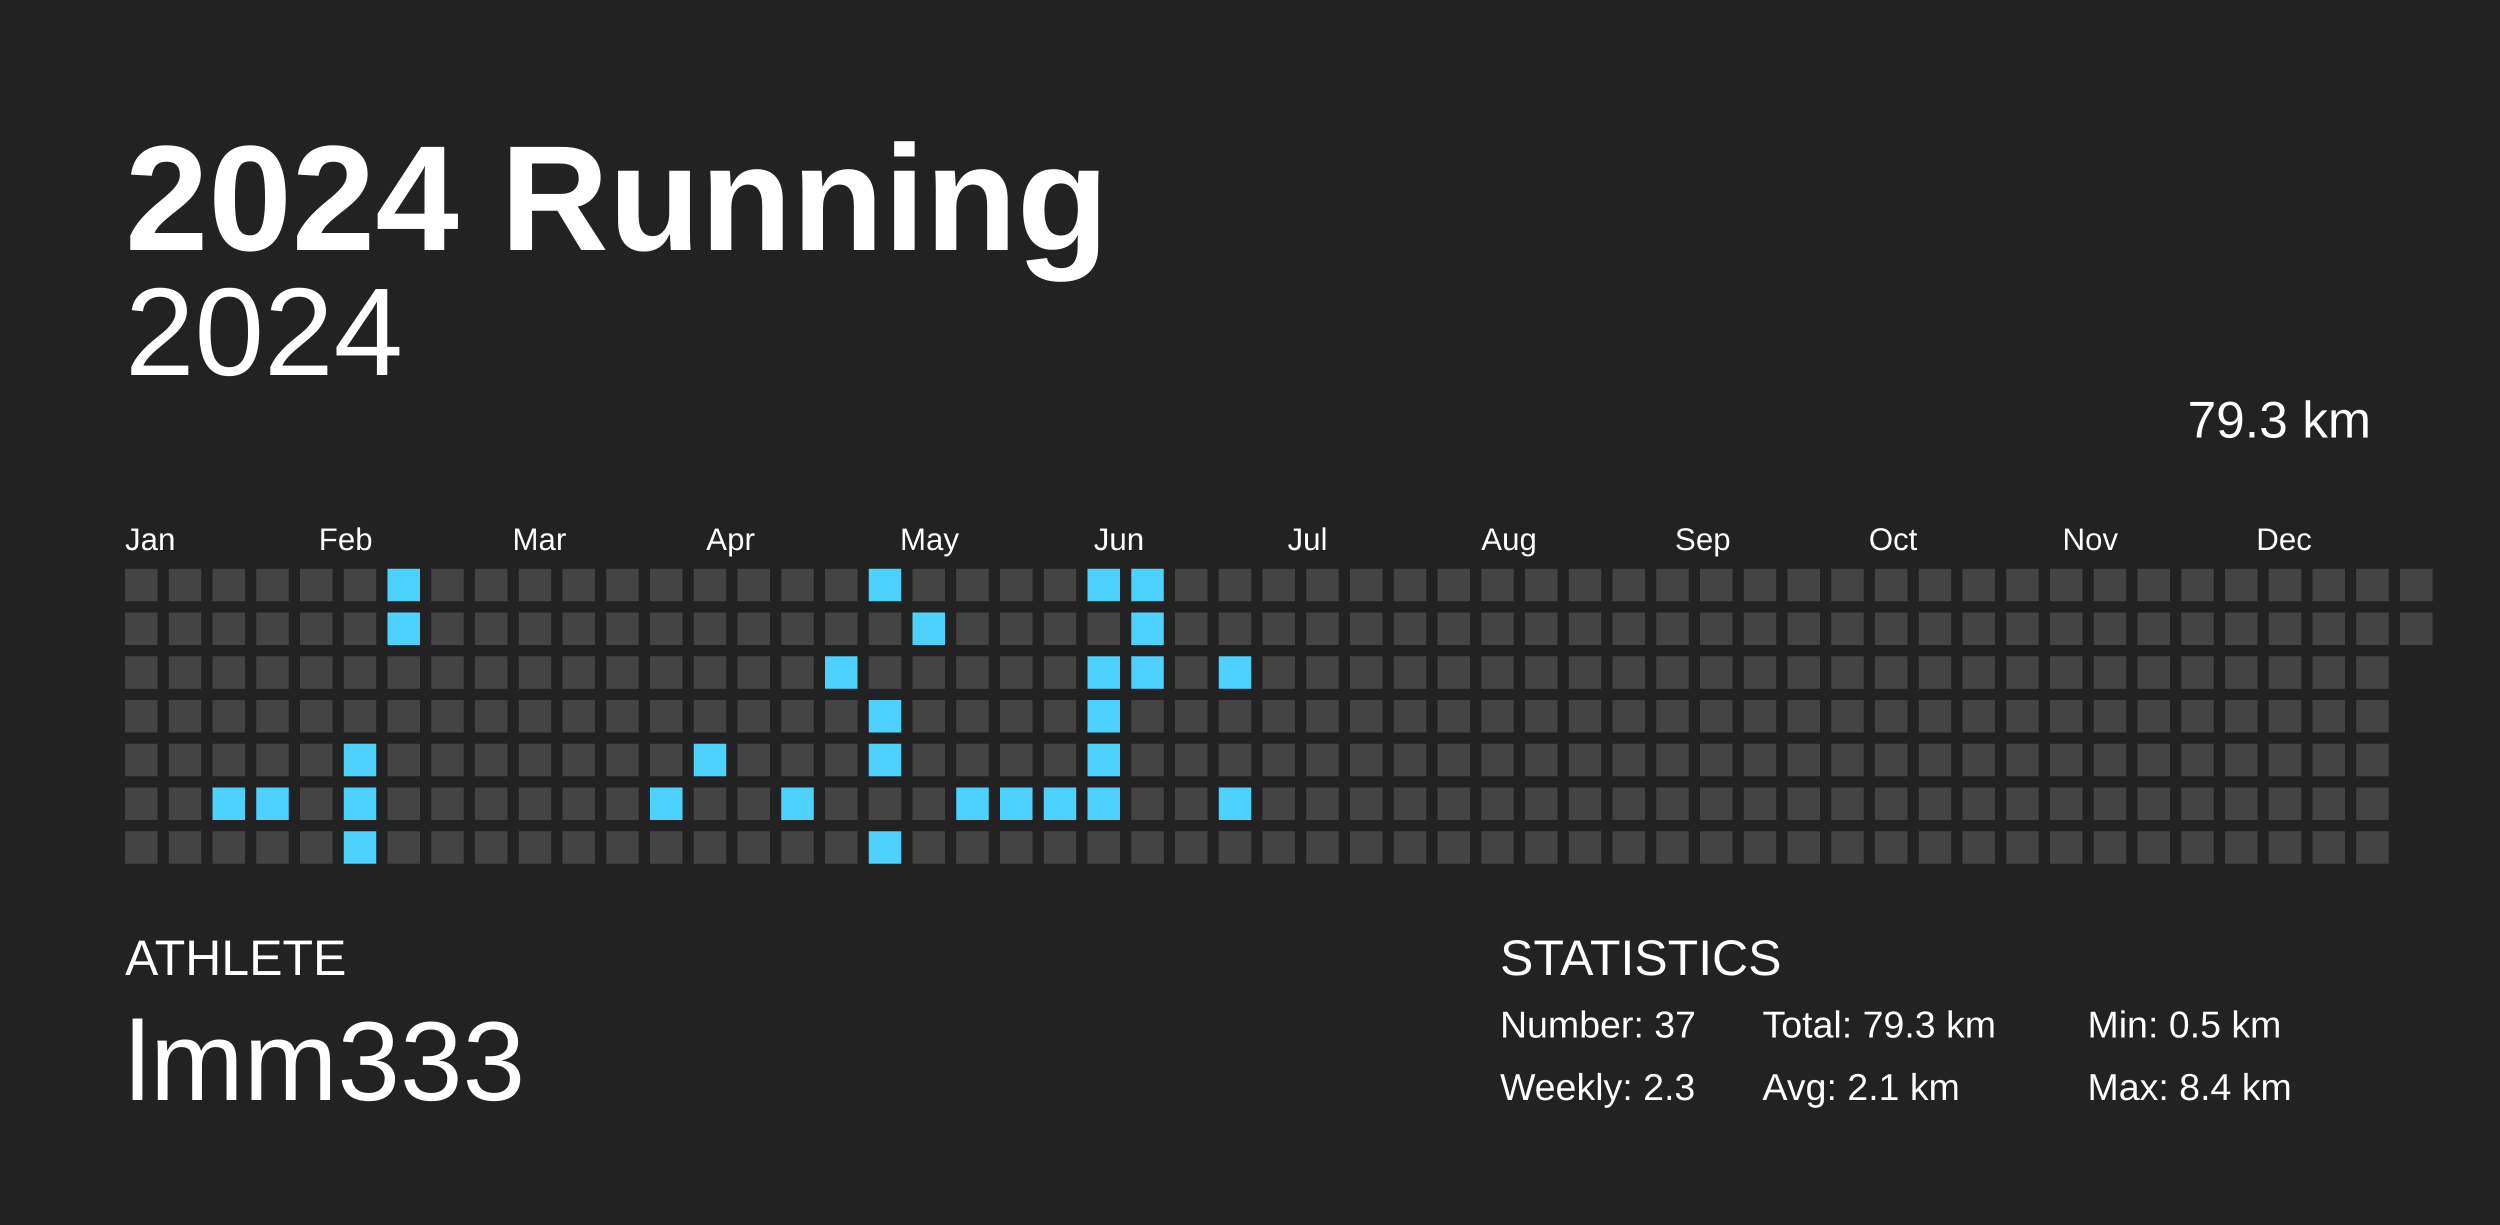
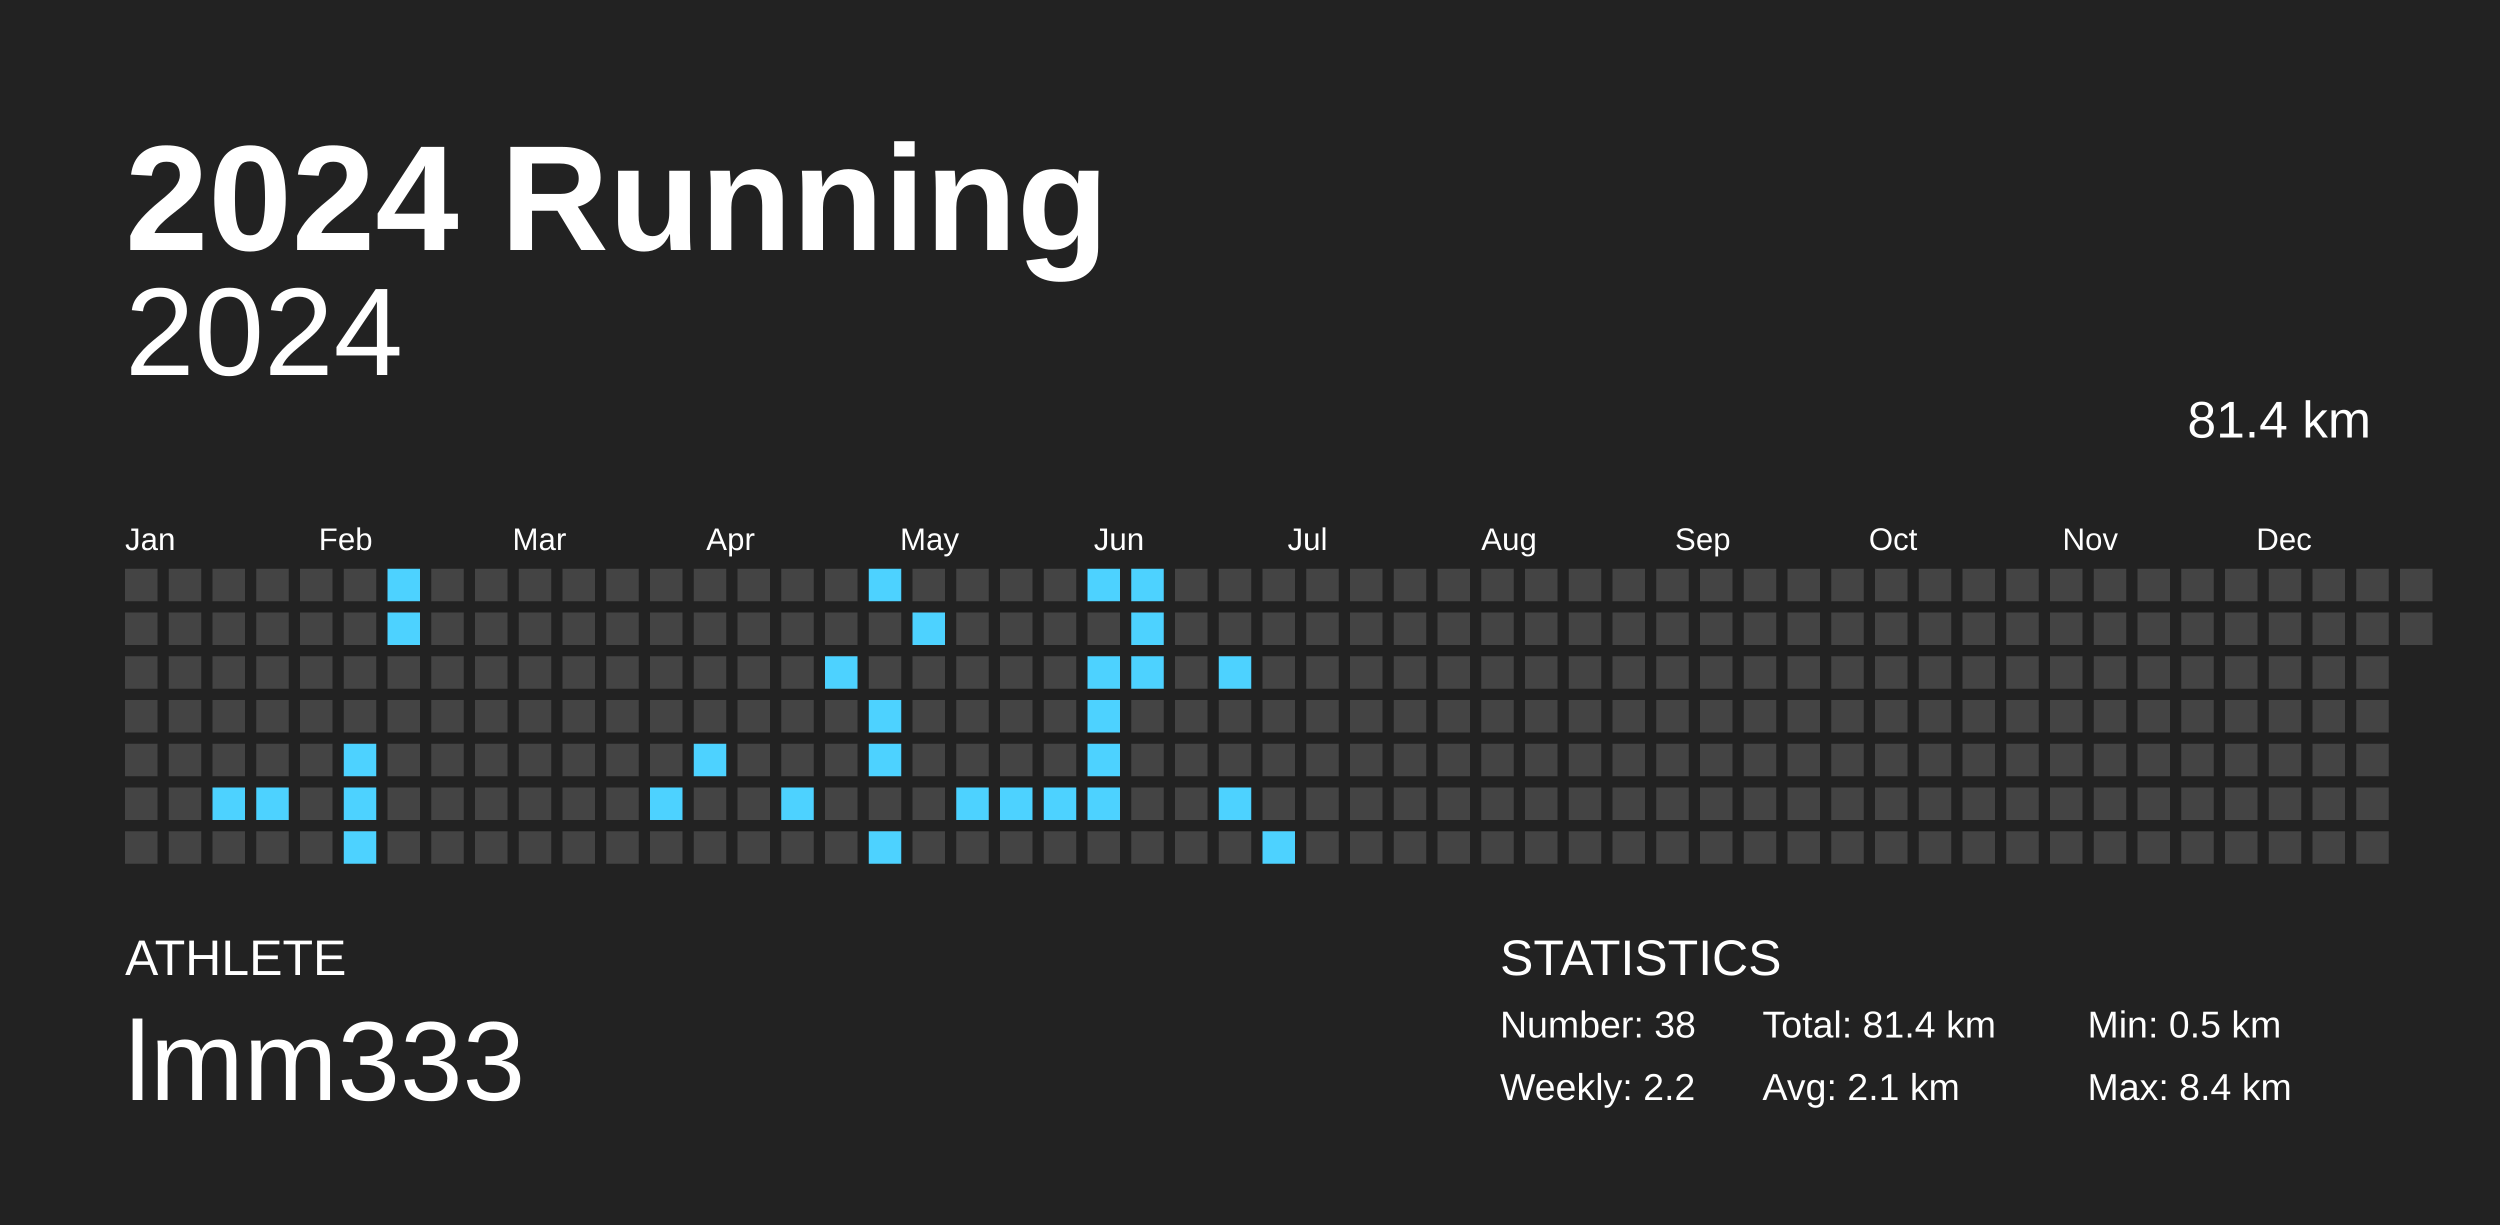
<svg xmlns="http://www.w3.org/2000/svg" baseProfile="full" height="98mm" version="1.1" viewBox="0,0,200,98" width="200mm">
  <defs />
  <rect fill="#222222" height="98" width="200" x="0" y="0" />
  <text fill="#FFFFFF" style="font-size:12px; font-family:Arial; font-weight:bold;" x="10" y="20">2024 Running</text>
  <text fill="#FFFFFF" style="font-size:4px; font-family:Arial" x="10" y="78">ATHLETE</text>
  <text fill="#FFFFFF" style="font-size:9px; font-family:Arial" x="10" y="88">lmm333</text>
  <text fill="#FFFFFF" style="font-size:4px; font-family:Arial" x="120" y="78">STATISTICS</text>
-   <text fill="#FFFFFF" style="font-size:3px; font-family:Arial" x="120" y="83">Number: 37</text>
-   <text fill="#FFFFFF" style="font-size:3px; font-family:Arial" x="120" y="88">Weekly: 2.3</text>
-   <text fill="#FFFFFF" style="font-size:3px; font-family:Arial" x="141" y="83">Total: 79.3 km</text>
+   <text fill="#FFFFFF" style="font-size:3px; font-family:Arial" x="120" y="83">Number: 38</text>
+   <text fill="#FFFFFF" style="font-size:3px; font-family:Arial" x="120" y="88">Weekly: 2.2</text>
+   <text fill="#FFFFFF" style="font-size:3px; font-family:Arial" x="141" y="83">Total: 81.4 km</text>
  <text fill="#FFFFFF" style="font-size:3px; font-family:Arial" x="141" y="88">Avg: 2.1 km</text>
  <text fill="#FFFFFF" style="font-size:3px; font-family:Arial" x="167" y="83">Min: 0.5 km</text>
  <text fill="#FFFFFF" style="font-size:3px; font-family:Arial" x="167" y="88">Max: 8.4 km</text>
  <text alignment-baseline="hanging" fill="#FFFFFF" style="font-size:10.0px; font-family:Arial;" x="10" y="30">2024</text>
-   <text alignment-baseline="hanging" fill="#FFFFFF" style="font-size:4.125px; font-family:Arial;" x="175" y="35">79.3 km</text>
+   <text alignment-baseline="hanging" fill="#FFFFFF" style="font-size:4.125px; font-family:Arial;" x="175" y="35">81.4 km</text>
  <text fill="#FFFFFF" style="font-size:2.5px; font-family:Arial" x="10.0" y="44">Jan</text>
  <text fill="#FFFFFF" style="font-size:2.5px; font-family:Arial" x="25.5" y="44">Feb</text>
  <text fill="#FFFFFF" style="font-size:2.5px; font-family:Arial" x="41.0" y="44">Mar</text>
  <text fill="#FFFFFF" style="font-size:2.5px; font-family:Arial" x="56.5" y="44">Apr</text>
  <text fill="#FFFFFF" style="font-size:2.5px; font-family:Arial" x="72.0" y="44">May</text>
  <text fill="#FFFFFF" style="font-size:2.5px; font-family:Arial" x="87.5" y="44">Jun</text>
  <text fill="#FFFFFF" style="font-size:2.5px; font-family:Arial" x="103.0" y="44">Jul</text>
  <text fill="#FFFFFF" style="font-size:2.5px; font-family:Arial" x="118.5" y="44">Aug</text>
  <text fill="#FFFFFF" style="font-size:2.5px; font-family:Arial" x="134.0" y="44">Sep</text>
  <text fill="#FFFFFF" style="font-size:2.5px; font-family:Arial" x="149.5" y="44">Oct</text>
  <text fill="#FFFFFF" style="font-size:2.5px; font-family:Arial" x="165.0" y="44">Nov</text>
  <text fill="#FFFFFF" style="font-size:2.5px; font-family:Arial" x="180.5" y="44">Dec</text>
  <rect fill="#444444" height="2.6" width="2.6" x="10.0" y="45.5" />
  <rect fill="#444444" height="2.6" width="2.6" x="10.0" y="49.0" />
  <rect fill="#444444" height="2.6" width="2.6" x="10.0" y="52.5" />
  <rect fill="#444444" height="2.6" width="2.6" x="10.0" y="56.0" />
  <rect fill="#444444" height="2.6" width="2.6" x="10.0" y="59.5" />
  <rect fill="#444444" height="2.6" width="2.6" x="10.0" y="63.0" />
  <rect fill="#444444" height="2.6" width="2.6" x="10.0" y="66.5" />
  <rect fill="#444444" height="2.6" width="2.6" x="13.5" y="45.5" />
  <rect fill="#444444" height="2.6" width="2.6" x="13.5" y="49.0" />
  <rect fill="#444444" height="2.6" width="2.6" x="13.5" y="52.5" />
  <rect fill="#444444" height="2.6" width="2.6" x="13.5" y="56.0" />
  <rect fill="#444444" height="2.6" width="2.6" x="13.5" y="59.5" />
  <rect fill="#444444" height="2.6" width="2.6" x="13.5" y="63.0" />
  <rect fill="#444444" height="2.6" width="2.6" x="13.5" y="66.5" />
  <rect fill="#444444" height="2.6" width="2.6" x="17.0" y="45.5" />
  <rect fill="#444444" height="2.6" width="2.6" x="17.0" y="49.0" />
  <rect fill="#444444" height="2.6" width="2.6" x="17.0" y="52.5" />
  <rect fill="#444444" height="2.6" width="2.6" x="17.0" y="56.0" />
  <rect fill="#444444" height="2.6" width="2.6" x="17.0" y="59.5" />
  <rect fill="#4dd2ff" height="2.6" width="2.6" x="17.0" y="63.0" />
  <rect fill="#444444" height="2.6" width="2.6" x="17.0" y="66.5" />
  <rect fill="#444444" height="2.6" width="2.6" x="20.5" y="45.5" />
  <rect fill="#444444" height="2.6" width="2.6" x="20.5" y="49.0" />
  <rect fill="#444444" height="2.6" width="2.6" x="20.5" y="52.5" />
  <rect fill="#444444" height="2.6" width="2.6" x="20.5" y="56.0" />
  <rect fill="#444444" height="2.6" width="2.6" x="20.5" y="59.5" />
  <rect fill="#4dd2ff" height="2.6" width="2.6" x="20.5" y="63.0" />
  <rect fill="#444444" height="2.6" width="2.6" x="20.5" y="66.5" />
  <rect fill="#444444" height="2.6" width="2.6" x="24.0" y="45.5" />
  <rect fill="#444444" height="2.6" width="2.6" x="24.0" y="49.0" />
  <rect fill="#444444" height="2.6" width="2.6" x="24.0" y="52.5" />
  <rect fill="#444444" height="2.6" width="2.6" x="24.0" y="56.0" />
  <rect fill="#444444" height="2.6" width="2.6" x="24.0" y="59.5" />
  <rect fill="#444444" height="2.6" width="2.6" x="24.0" y="63.0" />
  <rect fill="#444444" height="2.6" width="2.6" x="24.0" y="66.5" />
  <rect fill="#444444" height="2.6" width="2.6" x="27.5" y="45.5" />
  <rect fill="#444444" height="2.6" width="2.6" x="27.5" y="49.0" />
  <rect fill="#444444" height="2.6" width="2.6" x="27.5" y="52.5" />
  <rect fill="#444444" height="2.6" width="2.6" x="27.5" y="56.0" />
  <rect fill="#4dd2ff" height="2.6" width="2.6" x="27.5" y="59.5" />
  <rect fill="#4dd2ff" height="2.6" width="2.6" x="27.5" y="63.0" />
  <rect fill="#4dd2ff" height="2.6" width="2.6" x="27.5" y="66.5" />
  <rect fill="#4dd2ff" height="2.6" width="2.6" x="31.0" y="45.5" />
  <rect fill="#4dd2ff" height="2.6" width="2.6" x="31.0" y="49.0" />
  <rect fill="#444444" height="2.6" width="2.6" x="31.0" y="52.5" />
  <rect fill="#444444" height="2.6" width="2.6" x="31.0" y="56.0" />
  <rect fill="#444444" height="2.6" width="2.6" x="31.0" y="59.5" />
  <rect fill="#444444" height="2.6" width="2.6" x="31.0" y="63.0" />
  <rect fill="#444444" height="2.6" width="2.6" x="31.0" y="66.5" />
  <rect fill="#444444" height="2.6" width="2.6" x="34.5" y="45.5" />
  <rect fill="#444444" height="2.6" width="2.6" x="34.5" y="49.0" />
  <rect fill="#444444" height="2.6" width="2.6" x="34.5" y="52.5" />
  <rect fill="#444444" height="2.6" width="2.6" x="34.5" y="56.0" />
  <rect fill="#444444" height="2.6" width="2.6" x="34.5" y="59.5" />
  <rect fill="#444444" height="2.6" width="2.6" x="34.5" y="63.0" />
  <rect fill="#444444" height="2.6" width="2.6" x="34.5" y="66.5" />
  <rect fill="#444444" height="2.6" width="2.6" x="38.0" y="45.5" />
  <rect fill="#444444" height="2.6" width="2.6" x="38.0" y="49.0" />
  <rect fill="#444444" height="2.6" width="2.6" x="38.0" y="52.5" />
  <rect fill="#444444" height="2.6" width="2.6" x="38.0" y="56.0" />
  <rect fill="#444444" height="2.6" width="2.6" x="38.0" y="59.5" />
  <rect fill="#444444" height="2.6" width="2.6" x="38.0" y="63.0" />
  <rect fill="#444444" height="2.6" width="2.6" x="38.0" y="66.5" />
  <rect fill="#444444" height="2.6" width="2.6" x="41.5" y="45.5" />
  <rect fill="#444444" height="2.6" width="2.6" x="41.5" y="49.0" />
  <rect fill="#444444" height="2.6" width="2.6" x="41.5" y="52.5" />
  <rect fill="#444444" height="2.6" width="2.6" x="41.5" y="56.0" />
  <rect fill="#444444" height="2.6" width="2.6" x="41.5" y="59.5" />
  <rect fill="#444444" height="2.6" width="2.6" x="41.5" y="63.0" />
  <rect fill="#444444" height="2.6" width="2.6" x="41.5" y="66.5" />
  <rect fill="#444444" height="2.6" width="2.6" x="45.0" y="45.5" />
  <rect fill="#444444" height="2.6" width="2.6" x="45.0" y="49.0" />
  <rect fill="#444444" height="2.6" width="2.6" x="45.0" y="52.5" />
  <rect fill="#444444" height="2.6" width="2.6" x="45.0" y="56.0" />
  <rect fill="#444444" height="2.6" width="2.6" x="45.0" y="59.5" />
  <rect fill="#444444" height="2.6" width="2.6" x="45.0" y="63.0" />
  <rect fill="#444444" height="2.6" width="2.6" x="45.0" y="66.5" />
  <rect fill="#444444" height="2.6" width="2.6" x="48.5" y="45.5" />
  <rect fill="#444444" height="2.6" width="2.6" x="48.5" y="49.0" />
  <rect fill="#444444" height="2.6" width="2.6" x="48.5" y="52.5" />
  <rect fill="#444444" height="2.6" width="2.6" x="48.5" y="56.0" />
  <rect fill="#444444" height="2.6" width="2.6" x="48.5" y="59.5" />
  <rect fill="#444444" height="2.6" width="2.6" x="48.5" y="63.0" />
  <rect fill="#444444" height="2.6" width="2.6" x="48.5" y="66.5" />
  <rect fill="#444444" height="2.6" width="2.6" x="52.0" y="45.5" />
  <rect fill="#444444" height="2.6" width="2.6" x="52.0" y="49.0" />
  <rect fill="#444444" height="2.6" width="2.6" x="52.0" y="52.5" />
  <rect fill="#444444" height="2.6" width="2.6" x="52.0" y="56.0" />
  <rect fill="#444444" height="2.6" width="2.6" x="52.0" y="59.5" />
  <rect fill="#4dd2ff" height="2.6" width="2.6" x="52.0" y="63.0" />
  <rect fill="#444444" height="2.6" width="2.6" x="52.0" y="66.5" />
  <rect fill="#444444" height="2.6" width="2.6" x="55.5" y="45.5" />
  <rect fill="#444444" height="2.6" width="2.6" x="55.5" y="49.0" />
  <rect fill="#444444" height="2.6" width="2.6" x="55.5" y="52.5" />
  <rect fill="#444444" height="2.6" width="2.6" x="55.5" y="56.0" />
  <rect fill="#4dd2ff" height="2.6" width="2.6" x="55.5" y="59.5" />
  <rect fill="#444444" height="2.6" width="2.6" x="55.5" y="63.0" />
  <rect fill="#444444" height="2.6" width="2.6" x="55.5" y="66.5" />
  <rect fill="#444444" height="2.6" width="2.6" x="59.0" y="45.5" />
  <rect fill="#444444" height="2.6" width="2.6" x="59.0" y="49.0" />
  <rect fill="#444444" height="2.6" width="2.6" x="59.0" y="52.5" />
  <rect fill="#444444" height="2.6" width="2.6" x="59.0" y="56.0" />
  <rect fill="#444444" height="2.6" width="2.6" x="59.0" y="59.5" />
  <rect fill="#444444" height="2.6" width="2.6" x="59.0" y="63.0" />
  <rect fill="#444444" height="2.6" width="2.6" x="59.0" y="66.5" />
  <rect fill="#444444" height="2.6" width="2.6" x="62.5" y="45.5" />
  <rect fill="#444444" height="2.6" width="2.6" x="62.5" y="49.0" />
  <rect fill="#444444" height="2.6" width="2.6" x="62.5" y="52.5" />
  <rect fill="#444444" height="2.6" width="2.6" x="62.5" y="56.0" />
  <rect fill="#444444" height="2.6" width="2.6" x="62.5" y="59.5" />
  <rect fill="#4dd2ff" height="2.6" width="2.6" x="62.5" y="63.0" />
  <rect fill="#444444" height="2.6" width="2.6" x="62.5" y="66.5" />
  <rect fill="#444444" height="2.6" width="2.6" x="66.0" y="45.5" />
  <rect fill="#444444" height="2.6" width="2.6" x="66.0" y="49.0" />
  <rect fill="#4dd2ff" height="2.6" width="2.6" x="66.0" y="52.5" />
  <rect fill="#444444" height="2.6" width="2.6" x="66.0" y="56.0" />
  <rect fill="#444444" height="2.6" width="2.6" x="66.0" y="59.5" />
  <rect fill="#444444" height="2.6" width="2.6" x="66.0" y="63.0" />
  <rect fill="#444444" height="2.6" width="2.6" x="66.0" y="66.5" />
  <rect fill="#4dd2ff" height="2.6" width="2.6" x="69.5" y="45.5" />
  <rect fill="#444444" height="2.6" width="2.6" x="69.5" y="49.0" />
  <rect fill="#444444" height="2.6" width="2.6" x="69.5" y="52.5" />
  <rect fill="#4dd2ff" height="2.6" width="2.6" x="69.5" y="56.0" />
  <rect fill="#4dd2ff" height="2.6" width="2.6" x="69.5" y="59.5" />
  <rect fill="#444444" height="2.6" width="2.6" x="69.5" y="63.0" />
  <rect fill="#4dd2ff" height="2.6" width="2.6" x="69.5" y="66.5" />
  <rect fill="#444444" height="2.6" width="2.6" x="73.0" y="45.5" />
  <rect fill="#4dd2ff" height="2.6" width="2.6" x="73.0" y="49.0" />
  <rect fill="#444444" height="2.6" width="2.6" x="73.0" y="52.5" />
  <rect fill="#444444" height="2.6" width="2.6" x="73.0" y="56.0" />
  <rect fill="#444444" height="2.6" width="2.6" x="73.0" y="59.5" />
  <rect fill="#444444" height="2.6" width="2.6" x="73.0" y="63.0" />
  <rect fill="#444444" height="2.6" width="2.6" x="73.0" y="66.5" />
  <rect fill="#444444" height="2.6" width="2.6" x="76.5" y="45.5" />
  <rect fill="#444444" height="2.6" width="2.6" x="76.5" y="49.0" />
  <rect fill="#444444" height="2.6" width="2.6" x="76.5" y="52.5" />
  <rect fill="#444444" height="2.6" width="2.6" x="76.5" y="56.0" />
  <rect fill="#444444" height="2.6" width="2.6" x="76.5" y="59.5" />
  <rect fill="#4dd2ff" height="2.6" width="2.6" x="76.5" y="63.0" />
  <rect fill="#444444" height="2.6" width="2.6" x="76.5" y="66.5" />
  <rect fill="#444444" height="2.6" width="2.6" x="80.0" y="45.5" />
  <rect fill="#444444" height="2.6" width="2.6" x="80.0" y="49.0" />
  <rect fill="#444444" height="2.6" width="2.6" x="80.0" y="52.5" />
  <rect fill="#444444" height="2.6" width="2.6" x="80.0" y="56.0" />
  <rect fill="#444444" height="2.6" width="2.6" x="80.0" y="59.5" />
  <rect fill="#4dd2ff" height="2.6" width="2.6" x="80.0" y="63.0" />
  <rect fill="#444444" height="2.6" width="2.6" x="80.0" y="66.5" />
  <rect fill="#444444" height="2.6" width="2.6" x="83.5" y="45.5" />
  <rect fill="#444444" height="2.6" width="2.6" x="83.5" y="49.0" />
  <rect fill="#444444" height="2.6" width="2.6" x="83.5" y="52.5" />
  <rect fill="#444444" height="2.6" width="2.6" x="83.5" y="56.0" />
  <rect fill="#444444" height="2.6" width="2.6" x="83.5" y="59.5" />
  <rect fill="#4dd2ff" height="2.6" width="2.6" x="83.5" y="63.0" />
  <rect fill="#444444" height="2.6" width="2.6" x="83.5" y="66.5" />
  <rect fill="#4dd2ff" height="2.6" width="2.6" x="87.0" y="45.5" />
  <rect fill="#444444" height="2.6" width="2.6" x="87.0" y="49.0" />
  <rect fill="#4dd2ff" height="2.6" width="2.6" x="87.0" y="52.5" />
  <rect fill="#4dd2ff" height="2.6" width="2.6" x="87.0" y="56.0" />
  <rect fill="#4dd2ff" height="2.6" width="2.6" x="87.0" y="59.5" />
  <rect fill="#4dd2ff" height="2.6" width="2.6" x="87.0" y="63.0" />
  <rect fill="#444444" height="2.6" width="2.6" x="87.0" y="66.5" />
  <rect fill="#4dd2ff" height="2.6" width="2.6" x="90.5" y="45.5" />
  <rect fill="#4dd2ff" height="2.6" width="2.6" x="90.5" y="49.0" />
  <rect fill="#4dd2ff" height="2.6" width="2.6" x="90.5" y="52.5" />
  <rect fill="#444444" height="2.6" width="2.6" x="90.5" y="56.0" />
  <rect fill="#444444" height="2.6" width="2.6" x="90.5" y="59.5" />
  <rect fill="#444444" height="2.6" width="2.6" x="90.5" y="63.0" />
  <rect fill="#444444" height="2.6" width="2.6" x="90.5" y="66.5" />
  <rect fill="#444444" height="2.6" width="2.6" x="94.0" y="45.5" />
  <rect fill="#444444" height="2.6" width="2.6" x="94.0" y="49.0" />
  <rect fill="#444444" height="2.6" width="2.6" x="94.0" y="52.5" />
  <rect fill="#444444" height="2.6" width="2.6" x="94.0" y="56.0" />
  <rect fill="#444444" height="2.6" width="2.6" x="94.0" y="59.5" />
  <rect fill="#444444" height="2.6" width="2.6" x="94.0" y="63.0" />
  <rect fill="#444444" height="2.6" width="2.6" x="94.0" y="66.5" />
  <rect fill="#444444" height="2.6" width="2.6" x="97.5" y="45.5" />
  <rect fill="#444444" height="2.6" width="2.6" x="97.5" y="49.0" />
  <rect fill="#4dd2ff" height="2.6" width="2.6" x="97.5" y="52.5" />
  <rect fill="#444444" height="2.6" width="2.6" x="97.5" y="56.0" />
  <rect fill="#444444" height="2.6" width="2.6" x="97.5" y="59.5" />
  <rect fill="#4dd2ff" height="2.6" width="2.6" x="97.5" y="63.0" />
  <rect fill="#444444" height="2.6" width="2.6" x="97.5" y="66.5" />
  <rect fill="#444444" height="2.6" width="2.6" x="101.0" y="45.5" />
  <rect fill="#444444" height="2.6" width="2.6" x="101.0" y="49.0" />
  <rect fill="#444444" height="2.6" width="2.6" x="101.0" y="52.5" />
  <rect fill="#444444" height="2.6" width="2.6" x="101.0" y="56.0" />
  <rect fill="#444444" height="2.6" width="2.6" x="101.0" y="59.5" />
  <rect fill="#444444" height="2.6" width="2.6" x="101.0" y="63.0" />
-   <rect fill="#444444" height="2.6" width="2.6" x="101.0" y="66.5" />
+   <rect fill="#4dd2ff" height="2.6" width="2.6" x="101.0" y="66.5" />
  <rect fill="#444444" height="2.6" width="2.6" x="104.5" y="45.5" />
  <rect fill="#444444" height="2.6" width="2.6" x="104.5" y="49.0" />
  <rect fill="#444444" height="2.6" width="2.6" x="104.5" y="52.5" />
  <rect fill="#444444" height="2.6" width="2.6" x="104.5" y="56.0" />
  <rect fill="#444444" height="2.6" width="2.6" x="104.5" y="59.5" />
  <rect fill="#444444" height="2.6" width="2.6" x="104.5" y="63.0" />
  <rect fill="#444444" height="2.6" width="2.6" x="104.5" y="66.5" />
  <rect fill="#444444" height="2.6" width="2.6" x="108.0" y="45.5" />
  <rect fill="#444444" height="2.6" width="2.6" x="108.0" y="49.0" />
  <rect fill="#444444" height="2.6" width="2.6" x="108.0" y="52.5" />
  <rect fill="#444444" height="2.6" width="2.6" x="108.0" y="56.0" />
  <rect fill="#444444" height="2.6" width="2.6" x="108.0" y="59.5" />
  <rect fill="#444444" height="2.6" width="2.6" x="108.0" y="63.0" />
  <rect fill="#444444" height="2.6" width="2.6" x="108.0" y="66.5" />
  <rect fill="#444444" height="2.6" width="2.6" x="111.5" y="45.5" />
  <rect fill="#444444" height="2.6" width="2.6" x="111.5" y="49.0" />
  <rect fill="#444444" height="2.6" width="2.6" x="111.5" y="52.5" />
  <rect fill="#444444" height="2.6" width="2.6" x="111.5" y="56.0" />
  <rect fill="#444444" height="2.6" width="2.6" x="111.5" y="59.5" />
  <rect fill="#444444" height="2.6" width="2.6" x="111.5" y="63.0" />
  <rect fill="#444444" height="2.6" width="2.6" x="111.5" y="66.5" />
  <rect fill="#444444" height="2.6" width="2.6" x="115.0" y="45.5" />
  <rect fill="#444444" height="2.6" width="2.6" x="115.0" y="49.0" />
  <rect fill="#444444" height="2.6" width="2.6" x="115.0" y="52.5" />
  <rect fill="#444444" height="2.6" width="2.6" x="115.0" y="56.0" />
  <rect fill="#444444" height="2.6" width="2.6" x="115.0" y="59.5" />
  <rect fill="#444444" height="2.6" width="2.6" x="115.0" y="63.0" />
  <rect fill="#444444" height="2.6" width="2.6" x="115.0" y="66.5" />
  <rect fill="#444444" height="2.6" width="2.6" x="118.5" y="45.5" />
  <rect fill="#444444" height="2.6" width="2.6" x="118.5" y="49.0" />
  <rect fill="#444444" height="2.6" width="2.6" x="118.5" y="52.5" />
  <rect fill="#444444" height="2.6" width="2.6" x="118.5" y="56.0" />
  <rect fill="#444444" height="2.6" width="2.6" x="118.5" y="59.5" />
  <rect fill="#444444" height="2.6" width="2.6" x="118.5" y="63.0" />
  <rect fill="#444444" height="2.6" width="2.6" x="118.5" y="66.5" />
  <rect fill="#444444" height="2.6" width="2.6" x="122.0" y="45.5" />
  <rect fill="#444444" height="2.6" width="2.6" x="122.0" y="49.0" />
  <rect fill="#444444" height="2.6" width="2.6" x="122.0" y="52.5" />
  <rect fill="#444444" height="2.6" width="2.6" x="122.0" y="56.0" />
  <rect fill="#444444" height="2.6" width="2.6" x="122.0" y="59.5" />
  <rect fill="#444444" height="2.6" width="2.6" x="122.0" y="63.0" />
  <rect fill="#444444" height="2.6" width="2.6" x="122.0" y="66.5" />
  <rect fill="#444444" height="2.6" width="2.6" x="125.5" y="45.5" />
  <rect fill="#444444" height="2.6" width="2.6" x="125.5" y="49.0" />
  <rect fill="#444444" height="2.6" width="2.6" x="125.5" y="52.5" />
  <rect fill="#444444" height="2.6" width="2.6" x="125.5" y="56.0" />
  <rect fill="#444444" height="2.6" width="2.6" x="125.5" y="59.5" />
  <rect fill="#444444" height="2.6" width="2.6" x="125.5" y="63.0" />
  <rect fill="#444444" height="2.6" width="2.6" x="125.5" y="66.5" />
  <rect fill="#444444" height="2.6" width="2.6" x="129.0" y="45.5" />
  <rect fill="#444444" height="2.6" width="2.6" x="129.0" y="49.0" />
  <rect fill="#444444" height="2.6" width="2.6" x="129.0" y="52.5" />
  <rect fill="#444444" height="2.6" width="2.6" x="129.0" y="56.0" />
  <rect fill="#444444" height="2.6" width="2.6" x="129.0" y="59.5" />
  <rect fill="#444444" height="2.6" width="2.6" x="129.0" y="63.0" />
  <rect fill="#444444" height="2.6" width="2.6" x="129.0" y="66.5" />
  <rect fill="#444444" height="2.6" width="2.6" x="132.5" y="45.5" />
  <rect fill="#444444" height="2.6" width="2.6" x="132.5" y="49.0" />
  <rect fill="#444444" height="2.6" width="2.6" x="132.5" y="52.5" />
  <rect fill="#444444" height="2.6" width="2.6" x="132.5" y="56.0" />
  <rect fill="#444444" height="2.6" width="2.6" x="132.5" y="59.5" />
  <rect fill="#444444" height="2.6" width="2.6" x="132.5" y="63.0" />
  <rect fill="#444444" height="2.6" width="2.6" x="132.5" y="66.5" />
  <rect fill="#444444" height="2.6" width="2.6" x="136.0" y="45.5" />
  <rect fill="#444444" height="2.6" width="2.6" x="136.0" y="49.0" />
  <rect fill="#444444" height="2.6" width="2.6" x="136.0" y="52.5" />
  <rect fill="#444444" height="2.6" width="2.6" x="136.0" y="56.0" />
  <rect fill="#444444" height="2.6" width="2.6" x="136.0" y="59.5" />
  <rect fill="#444444" height="2.6" width="2.6" x="136.0" y="63.0" />
  <rect fill="#444444" height="2.6" width="2.6" x="136.0" y="66.5" />
  <rect fill="#444444" height="2.6" width="2.6" x="139.5" y="45.5" />
  <rect fill="#444444" height="2.6" width="2.6" x="139.5" y="49.0" />
  <rect fill="#444444" height="2.6" width="2.6" x="139.5" y="52.5" />
  <rect fill="#444444" height="2.6" width="2.6" x="139.5" y="56.0" />
  <rect fill="#444444" height="2.6" width="2.6" x="139.5" y="59.5" />
  <rect fill="#444444" height="2.6" width="2.6" x="139.5" y="63.0" />
  <rect fill="#444444" height="2.6" width="2.6" x="139.5" y="66.5" />
  <rect fill="#444444" height="2.6" width="2.6" x="143.0" y="45.5" />
  <rect fill="#444444" height="2.6" width="2.6" x="143.0" y="49.0" />
  <rect fill="#444444" height="2.6" width="2.6" x="143.0" y="52.5" />
  <rect fill="#444444" height="2.6" width="2.6" x="143.0" y="56.0" />
  <rect fill="#444444" height="2.6" width="2.6" x="143.0" y="59.5" />
  <rect fill="#444444" height="2.6" width="2.6" x="143.0" y="63.0" />
  <rect fill="#444444" height="2.6" width="2.6" x="143.0" y="66.5" />
  <rect fill="#444444" height="2.6" width="2.6" x="146.5" y="45.5" />
  <rect fill="#444444" height="2.6" width="2.6" x="146.5" y="49.0" />
  <rect fill="#444444" height="2.6" width="2.6" x="146.5" y="52.5" />
  <rect fill="#444444" height="2.6" width="2.6" x="146.5" y="56.0" />
  <rect fill="#444444" height="2.6" width="2.6" x="146.5" y="59.5" />
  <rect fill="#444444" height="2.6" width="2.6" x="146.5" y="63.0" />
  <rect fill="#444444" height="2.6" width="2.6" x="146.5" y="66.5" />
  <rect fill="#444444" height="2.6" width="2.6" x="150.0" y="45.5" />
  <rect fill="#444444" height="2.6" width="2.6" x="150.0" y="49.0" />
  <rect fill="#444444" height="2.6" width="2.6" x="150.0" y="52.5" />
  <rect fill="#444444" height="2.6" width="2.6" x="150.0" y="56.0" />
  <rect fill="#444444" height="2.6" width="2.6" x="150.0" y="59.5" />
  <rect fill="#444444" height="2.6" width="2.6" x="150.0" y="63.0" />
  <rect fill="#444444" height="2.6" width="2.6" x="150.0" y="66.5" />
  <rect fill="#444444" height="2.6" width="2.6" x="153.5" y="45.5" />
  <rect fill="#444444" height="2.6" width="2.6" x="153.5" y="49.0" />
  <rect fill="#444444" height="2.6" width="2.6" x="153.5" y="52.5" />
  <rect fill="#444444" height="2.6" width="2.6" x="153.5" y="56.0" />
  <rect fill="#444444" height="2.6" width="2.6" x="153.5" y="59.5" />
  <rect fill="#444444" height="2.6" width="2.6" x="153.5" y="63.0" />
  <rect fill="#444444" height="2.6" width="2.6" x="153.5" y="66.5" />
  <rect fill="#444444" height="2.6" width="2.6" x="157.0" y="45.5" />
  <rect fill="#444444" height="2.6" width="2.6" x="157.0" y="49.0" />
  <rect fill="#444444" height="2.6" width="2.6" x="157.0" y="52.5" />
  <rect fill="#444444" height="2.6" width="2.6" x="157.0" y="56.0" />
  <rect fill="#444444" height="2.6" width="2.6" x="157.0" y="59.5" />
  <rect fill="#444444" height="2.6" width="2.6" x="157.0" y="63.0" />
  <rect fill="#444444" height="2.6" width="2.6" x="157.0" y="66.5" />
  <rect fill="#444444" height="2.6" width="2.6" x="160.5" y="45.5" />
  <rect fill="#444444" height="2.6" width="2.6" x="160.5" y="49.0" />
  <rect fill="#444444" height="2.6" width="2.6" x="160.5" y="52.5" />
  <rect fill="#444444" height="2.6" width="2.6" x="160.5" y="56.0" />
  <rect fill="#444444" height="2.6" width="2.6" x="160.5" y="59.5" />
  <rect fill="#444444" height="2.6" width="2.6" x="160.5" y="63.0" />
  <rect fill="#444444" height="2.6" width="2.6" x="160.5" y="66.5" />
  <rect fill="#444444" height="2.6" width="2.6" x="164.0" y="45.5" />
  <rect fill="#444444" height="2.6" width="2.6" x="164.0" y="49.0" />
  <rect fill="#444444" height="2.6" width="2.6" x="164.0" y="52.5" />
  <rect fill="#444444" height="2.6" width="2.6" x="164.0" y="56.0" />
  <rect fill="#444444" height="2.6" width="2.6" x="164.0" y="59.5" />
  <rect fill="#444444" height="2.6" width="2.6" x="164.0" y="63.0" />
  <rect fill="#444444" height="2.6" width="2.6" x="164.0" y="66.5" />
  <rect fill="#444444" height="2.6" width="2.6" x="167.5" y="45.5" />
  <rect fill="#444444" height="2.6" width="2.6" x="167.5" y="49.0" />
  <rect fill="#444444" height="2.6" width="2.6" x="167.5" y="52.5" />
  <rect fill="#444444" height="2.6" width="2.6" x="167.5" y="56.0" />
  <rect fill="#444444" height="2.6" width="2.6" x="167.5" y="59.5" />
  <rect fill="#444444" height="2.6" width="2.6" x="167.5" y="63.0" />
  <rect fill="#444444" height="2.6" width="2.6" x="167.5" y="66.5" />
  <rect fill="#444444" height="2.6" width="2.6" x="171.0" y="45.5" />
  <rect fill="#444444" height="2.6" width="2.6" x="171.0" y="49.0" />
  <rect fill="#444444" height="2.6" width="2.6" x="171.0" y="52.5" />
  <rect fill="#444444" height="2.6" width="2.6" x="171.0" y="56.0" />
  <rect fill="#444444" height="2.6" width="2.6" x="171.0" y="59.5" />
  <rect fill="#444444" height="2.6" width="2.6" x="171.0" y="63.0" />
  <rect fill="#444444" height="2.6" width="2.6" x="171.0" y="66.5" />
  <rect fill="#444444" height="2.6" width="2.6" x="174.5" y="45.5" />
  <rect fill="#444444" height="2.6" width="2.6" x="174.5" y="49.0" />
  <rect fill="#444444" height="2.6" width="2.6" x="174.5" y="52.5" />
  <rect fill="#444444" height="2.6" width="2.6" x="174.5" y="56.0" />
  <rect fill="#444444" height="2.6" width="2.6" x="174.5" y="59.5" />
  <rect fill="#444444" height="2.6" width="2.6" x="174.5" y="63.0" />
  <rect fill="#444444" height="2.6" width="2.6" x="174.5" y="66.5" />
  <rect fill="#444444" height="2.6" width="2.6" x="178.0" y="45.5" />
  <rect fill="#444444" height="2.6" width="2.6" x="178.0" y="49.0" />
  <rect fill="#444444" height="2.6" width="2.6" x="178.0" y="52.5" />
  <rect fill="#444444" height="2.6" width="2.6" x="178.0" y="56.0" />
  <rect fill="#444444" height="2.6" width="2.6" x="178.0" y="59.5" />
  <rect fill="#444444" height="2.6" width="2.6" x="178.0" y="63.0" />
  <rect fill="#444444" height="2.6" width="2.6" x="178.0" y="66.5" />
  <rect fill="#444444" height="2.6" width="2.6" x="181.5" y="45.5" />
  <rect fill="#444444" height="2.6" width="2.6" x="181.5" y="49.0" />
  <rect fill="#444444" height="2.6" width="2.6" x="181.5" y="52.5" />
  <rect fill="#444444" height="2.6" width="2.6" x="181.5" y="56.0" />
  <rect fill="#444444" height="2.6" width="2.6" x="181.5" y="59.5" />
  <rect fill="#444444" height="2.6" width="2.6" x="181.5" y="63.0" />
  <rect fill="#444444" height="2.6" width="2.6" x="181.5" y="66.5" />
  <rect fill="#444444" height="2.6" width="2.6" x="185.0" y="45.5" />
  <rect fill="#444444" height="2.6" width="2.6" x="185.0" y="49.0" />
  <rect fill="#444444" height="2.6" width="2.6" x="185.0" y="52.5" />
  <rect fill="#444444" height="2.6" width="2.6" x="185.0" y="56.0" />
  <rect fill="#444444" height="2.6" width="2.6" x="185.0" y="59.5" />
  <rect fill="#444444" height="2.6" width="2.6" x="185.0" y="63.0" />
  <rect fill="#444444" height="2.6" width="2.6" x="185.0" y="66.5" />
  <rect fill="#444444" height="2.6" width="2.6" x="188.5" y="45.5" />
  <rect fill="#444444" height="2.6" width="2.6" x="188.5" y="49.0" />
  <rect fill="#444444" height="2.6" width="2.6" x="188.5" y="52.5" />
  <rect fill="#444444" height="2.6" width="2.6" x="188.5" y="56.0" />
  <rect fill="#444444" height="2.6" width="2.6" x="188.5" y="59.5" />
  <rect fill="#444444" height="2.6" width="2.6" x="188.5" y="63.0" />
  <rect fill="#444444" height="2.6" width="2.6" x="188.5" y="66.5" />
  <rect fill="#444444" height="2.6" width="2.6" x="192.0" y="45.5" />
  <rect fill="#444444" height="2.6" width="2.6" x="192.0" y="49.0" />
</svg>
